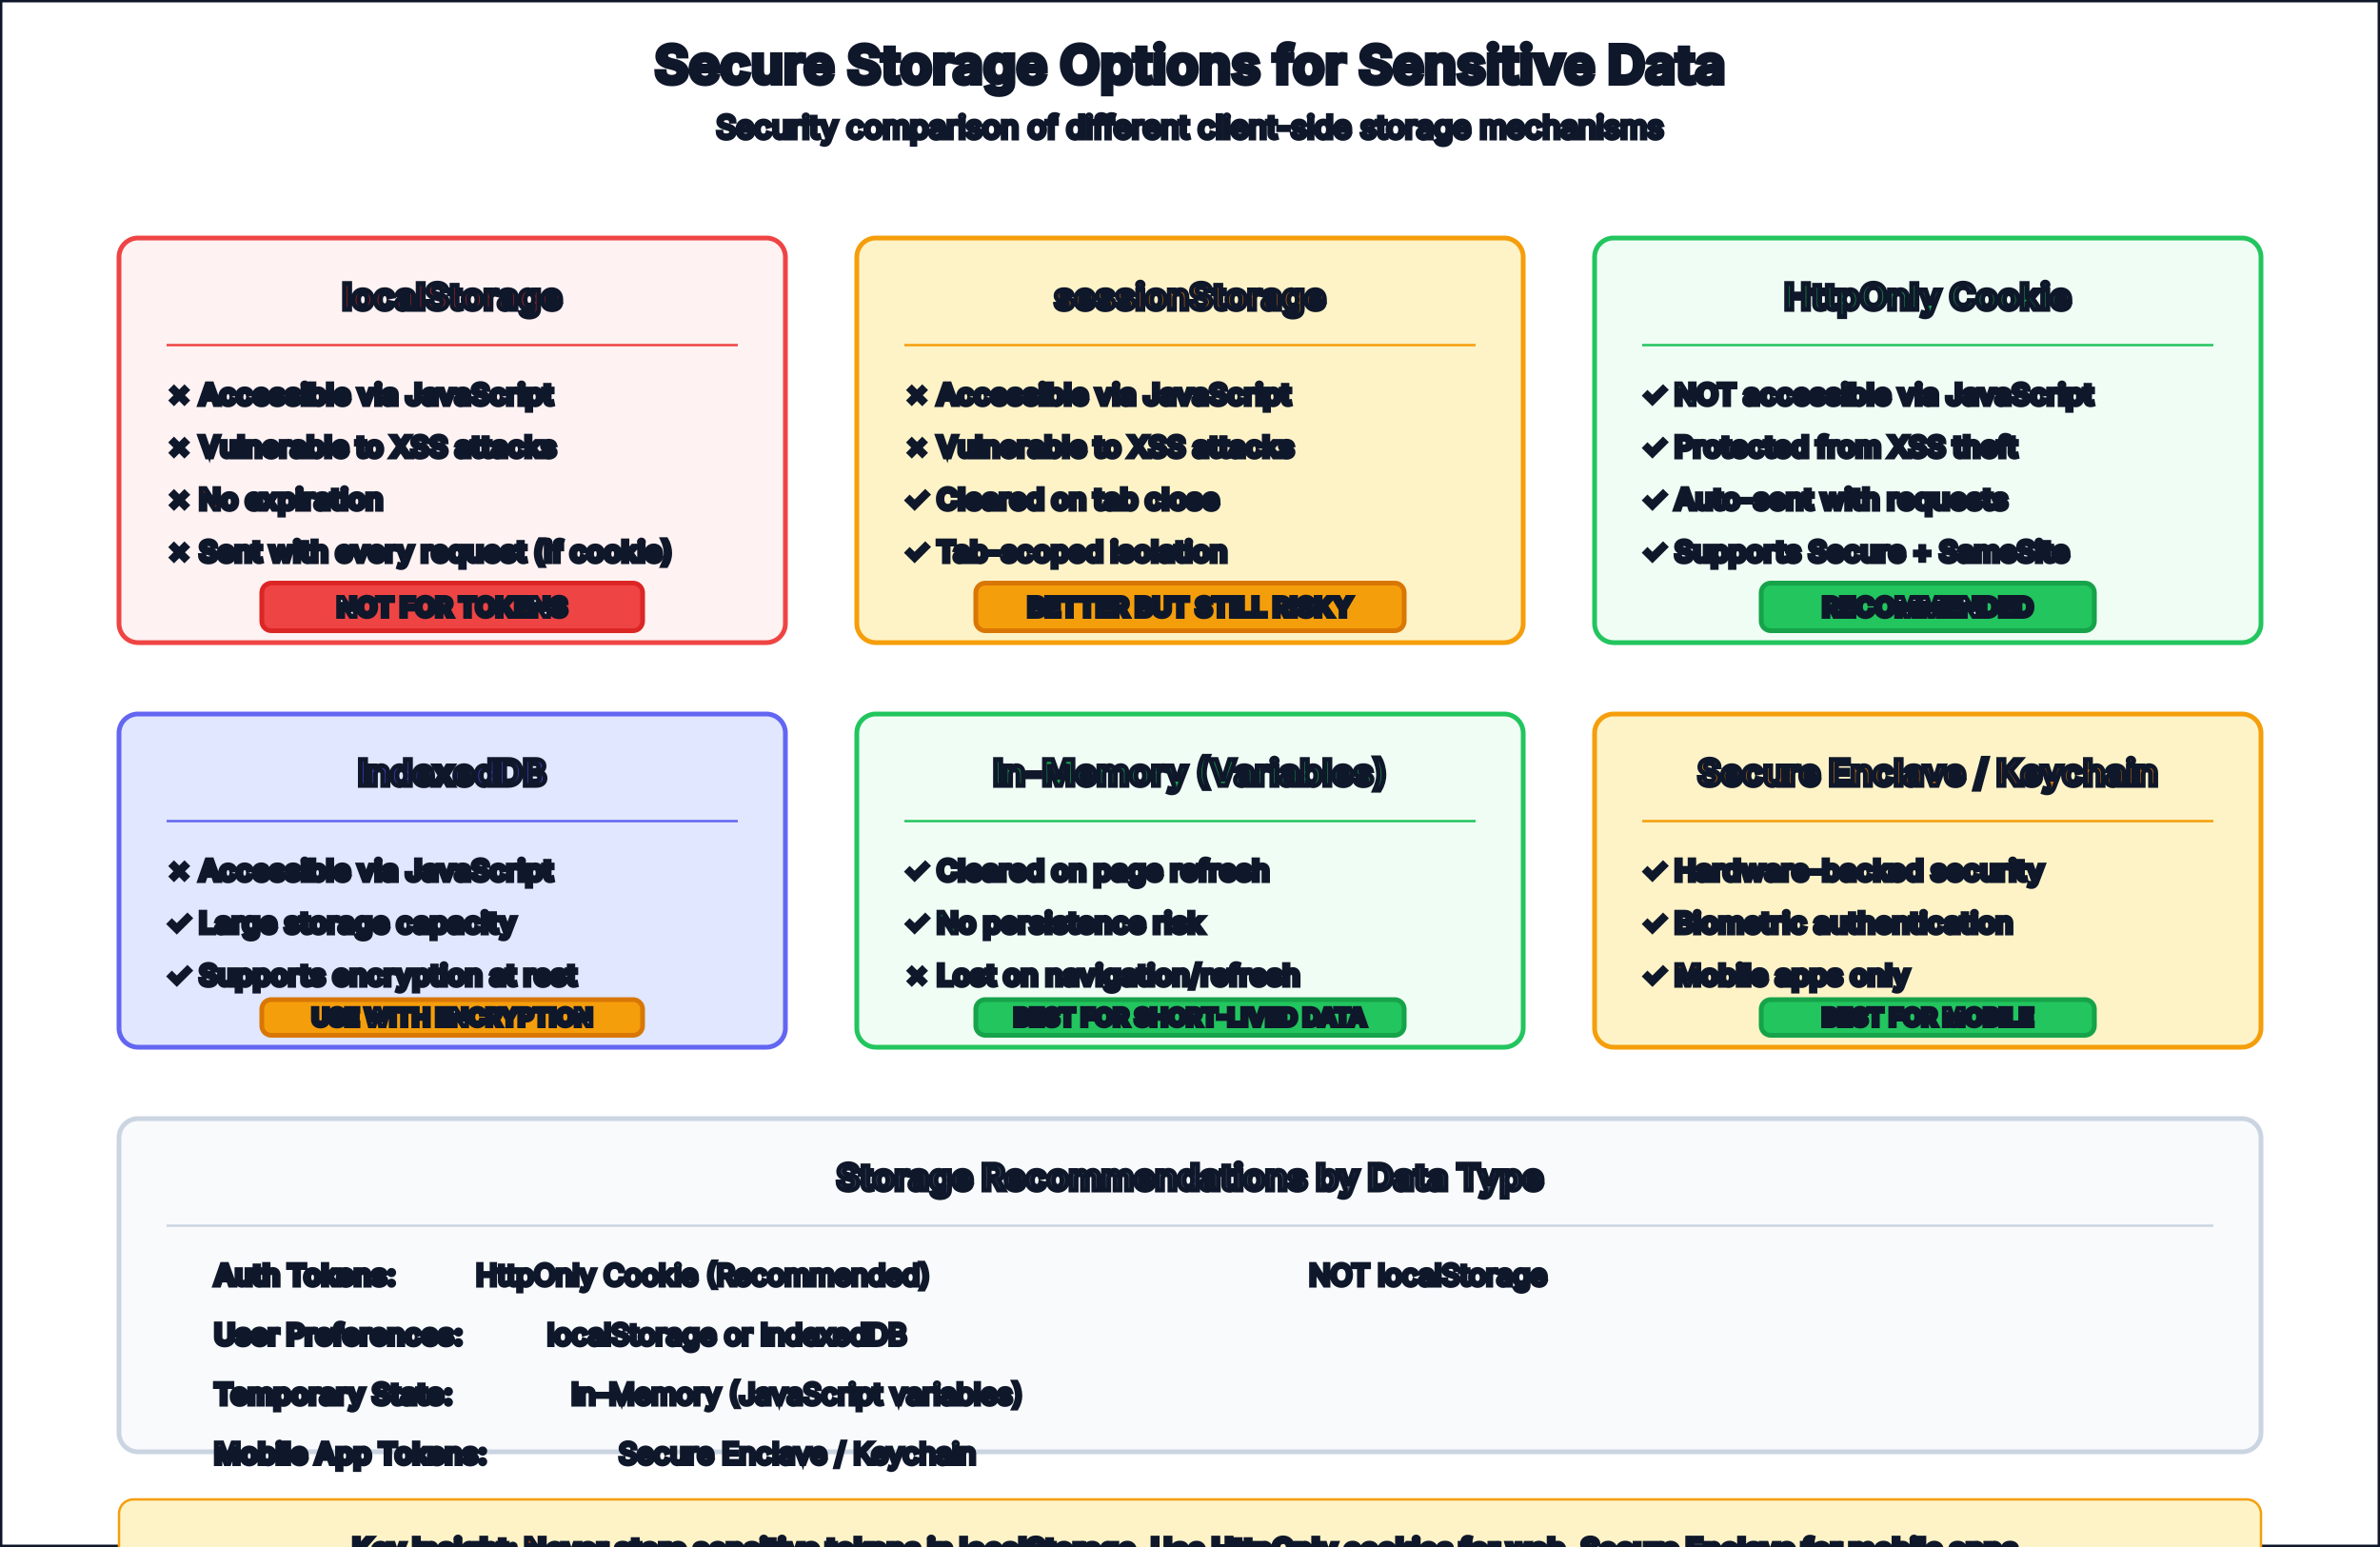
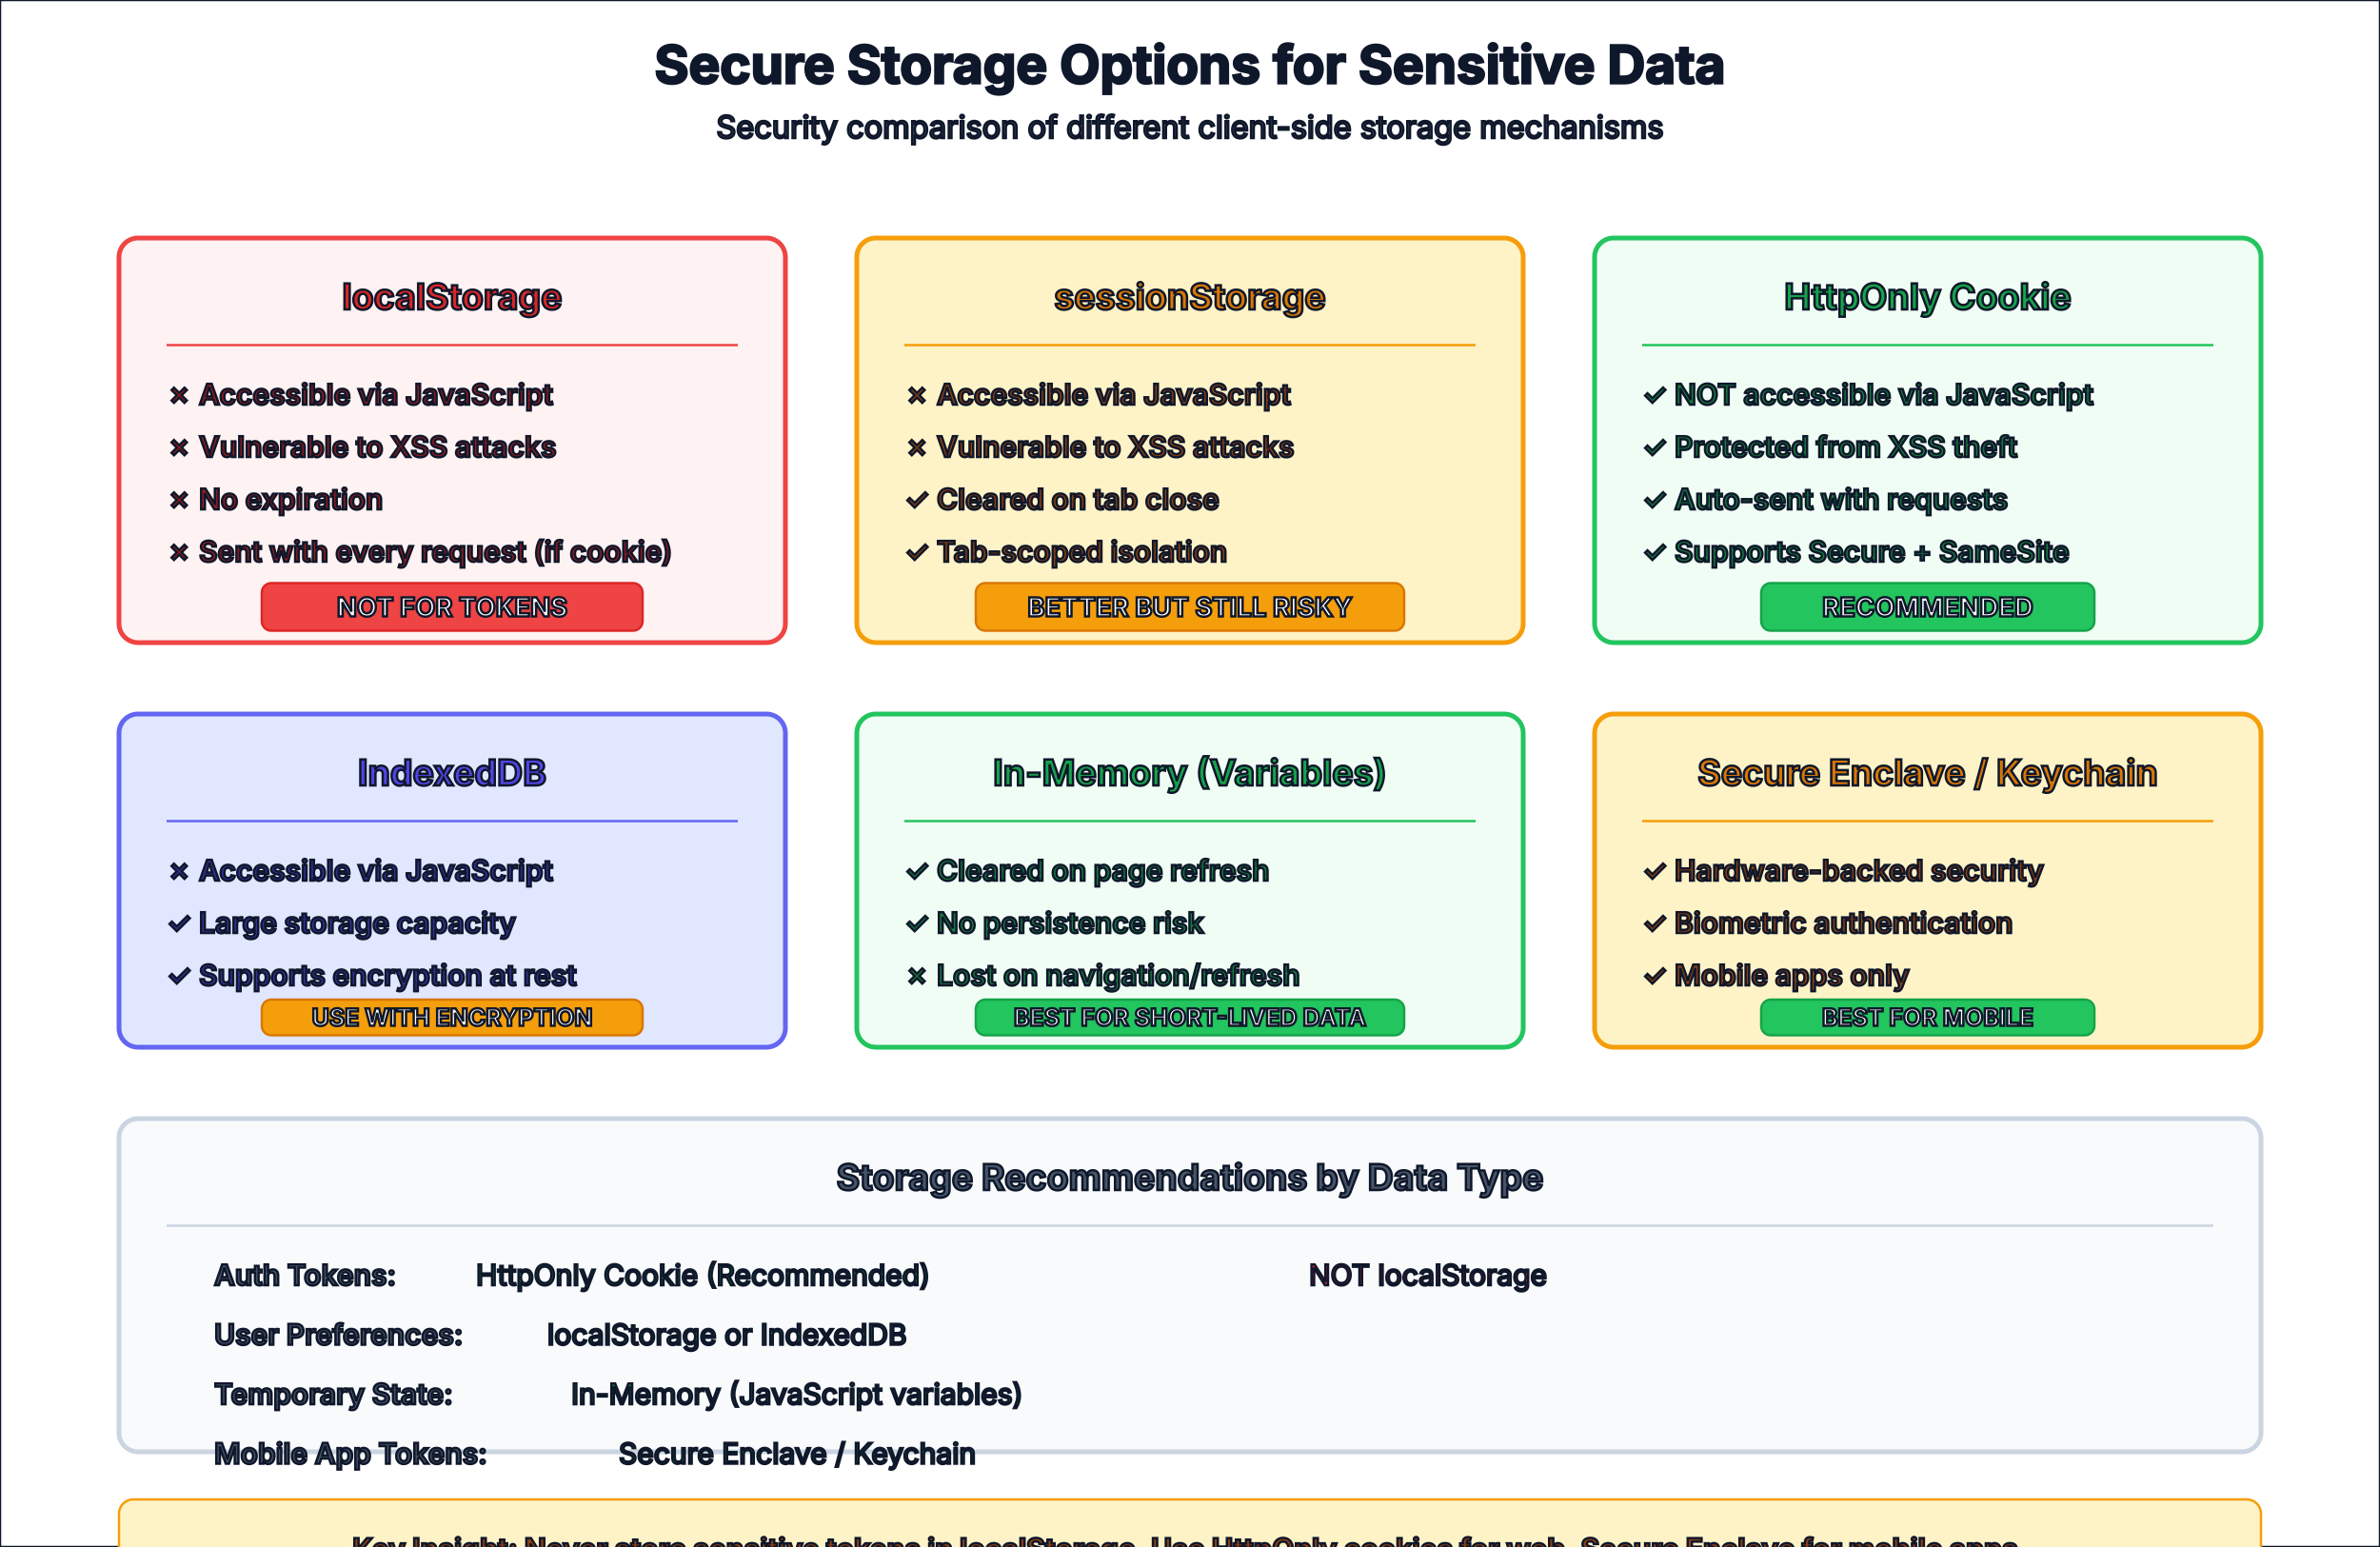
- <svg xmlns="http://www.w3.org/2000/svg" viewBox="0 0 1000 650" fill="none" stroke="#0f172a" stroke-width="2">
+ <svg xmlns="http://www.w3.org/2000/svg" viewBox="0 0 1000 650" fill="none" stroke="#0f172a" stroke-width="1">
  <rect width="1000" height="650" fill="#ffffff" />
  <text x="500" y="35" text-anchor="middle" font-family="system-ui, -apple-system, sans-serif" font-size="22" font-weight="bold" fill="#0f172a">Secure Storage Options for Sensitive Data</text>
  <text x="500" y="58" text-anchor="middle" font-family="system-ui, -apple-system, sans-serif" font-size="13" font-weight="400" fill="#475569">Security comparison of different client-side storage mechanisms</text>
  <g transform="translate(50, 100)">
    <rect x="0" y="0" width="280" height="170" rx="8" fill="#fef2f2" stroke="#ef4444" stroke-width="2" />
    <text x="140" y="30" text-anchor="middle" font-family="system-ui, -apple-system, sans-serif" font-size="15" font-weight="bold" fill="#dc2626">localStorage</text>
    <line x1="20" y1="45" x2="260" y2="45" stroke="#ef4444" stroke-width="1" />
    <text x="20" y="70" font-family="system-ui, -apple-system, sans-serif" font-size="12" font-weight="600" fill="#991b1b">✗ Accessible via JavaScript</text>
    <text x="20" y="92" font-family="system-ui, -apple-system, sans-serif" font-size="12" font-weight="600" fill="#991b1b">✗ Vulnerable to XSS attacks</text>
    <text x="20" y="114" font-family="system-ui, -apple-system, sans-serif" font-size="12" font-weight="600" fill="#991b1b">✗ No expiration</text>
    <text x="20" y="136" font-family="system-ui, -apple-system, sans-serif" font-size="12" font-weight="600" fill="#991b1b">✗ Sent with every request (if cookie)</text>
    <rect x="60" y="145" width="160" height="20" rx="4" fill="#ef4444" stroke="#dc2626" />
    <text x="140" y="159" text-anchor="middle" font-family="system-ui, -apple-system, sans-serif" font-size="11" font-weight="bold" fill="#ffffff">NOT FOR TOKENS</text>
  </g>
  <g transform="translate(360, 100)">
    <rect x="0" y="0" width="280" height="170" rx="8" fill="#fef3c7" stroke="#f59e0b" stroke-width="2" />
    <text x="140" y="30" text-anchor="middle" font-family="system-ui, -apple-system, sans-serif" font-size="15" font-weight="bold" fill="#d97706">sessionStorage</text>
    <line x1="20" y1="45" x2="260" y2="45" stroke="#f59e0b" stroke-width="1" />
    <text x="20" y="70" font-family="system-ui, -apple-system, sans-serif" font-size="12" font-weight="600" fill="#92400e">✗ Accessible via JavaScript</text>
    <text x="20" y="92" font-family="system-ui, -apple-system, sans-serif" font-size="12" font-weight="600" fill="#92400e">✗ Vulnerable to XSS attacks</text>
    <text x="20" y="114" font-family="system-ui, -apple-system, sans-serif" font-size="12" font-weight="600" fill="#92400e">✓ Cleared on tab close</text>
    <text x="20" y="136" font-family="system-ui, -apple-system, sans-serif" font-size="12" font-weight="600" fill="#92400e">✓ Tab-scoped isolation</text>
    <rect x="50" y="145" width="180" height="20" rx="4" fill="#f59e0b" stroke="#d97706" />
    <text x="140" y="159" text-anchor="middle" font-family="system-ui, -apple-system, sans-serif" font-size="11" font-weight="bold" fill="#ffffff">BETTER BUT STILL RISKY</text>
  </g>
  <g transform="translate(670, 100)">
    <rect x="0" y="0" width="280" height="170" rx="8" fill="#f0fdf4" stroke="#22c55e" stroke-width="2" />
    <text x="140" y="30" text-anchor="middle" font-family="system-ui, -apple-system, sans-serif" font-size="15" font-weight="bold" fill="#16a34a">HttpOnly Cookie</text>
    <line x1="20" y1="45" x2="260" y2="45" stroke="#22c55e" stroke-width="1" />
    <text x="20" y="70" font-family="system-ui, -apple-system, sans-serif" font-size="12" font-weight="600" fill="#15803d">✓ NOT accessible via JavaScript</text>
    <text x="20" y="92" font-family="system-ui, -apple-system, sans-serif" font-size="12" font-weight="600" fill="#15803d">✓ Protected from XSS theft</text>
    <text x="20" y="114" font-family="system-ui, -apple-system, sans-serif" font-size="12" font-weight="600" fill="#15803d">✓ Auto-sent with requests</text>
    <text x="20" y="136" font-family="system-ui, -apple-system, sans-serif" font-size="12" font-weight="600" fill="#15803d">✓ Supports Secure + SameSite</text>
    <rect x="70" y="145" width="140" height="20" rx="4" fill="#22c55e" stroke="#16a34a" />
    <text x="140" y="159" text-anchor="middle" font-family="system-ui, -apple-system, sans-serif" font-size="11" font-weight="bold" fill="#ffffff">RECOMMENDED</text>
  </g>
  <g transform="translate(50, 300)">
    <rect x="0" y="0" width="280" height="140" rx="8" fill="#e0e7ff" stroke="#6366f1" stroke-width="2" />
    <text x="140" y="30" text-anchor="middle" font-family="system-ui, -apple-system, sans-serif" font-size="15" font-weight="bold" fill="#4f46e5">IndexedDB</text>
    <line x1="20" y1="45" x2="260" y2="45" stroke="#6366f1" stroke-width="1" />
    <text x="20" y="70" font-family="system-ui, -apple-system, sans-serif" font-size="12" font-weight="600" fill="#3730a3">✗ Accessible via JavaScript</text>
    <text x="20" y="92" font-family="system-ui, -apple-system, sans-serif" font-size="12" font-weight="600" fill="#3730a3">✓ Large storage capacity</text>
    <text x="20" y="114" font-family="system-ui, -apple-system, sans-serif" font-size="12" font-weight="600" fill="#3730a3">✓ Supports encryption at rest</text>
    <rect x="60" y="120" width="160" height="15" rx="4" fill="#f59e0b" stroke="#d97706" />
    <text x="140" y="131" text-anchor="middle" font-family="system-ui, -apple-system, sans-serif" font-size="10" font-weight="bold" fill="#ffffff">USE WITH ENCRYPTION</text>
  </g>
  <g transform="translate(360, 300)">
    <rect x="0" y="0" width="280" height="140" rx="8" fill="#f0fdf4" stroke="#22c55e" stroke-width="2" />
    <text x="140" y="30" text-anchor="middle" font-family="system-ui, -apple-system, sans-serif" font-size="15" font-weight="bold" fill="#16a34a">In-Memory (Variables)</text>
    <line x1="20" y1="45" x2="260" y2="45" stroke="#22c55e" stroke-width="1" />
    <text x="20" y="70" font-family="system-ui, -apple-system, sans-serif" font-size="12" font-weight="600" fill="#15803d">✓ Cleared on page refresh</text>
    <text x="20" y="92" font-family="system-ui, -apple-system, sans-serif" font-size="12" font-weight="600" fill="#15803d">✓ No persistence risk</text>
    <text x="20" y="114" font-family="system-ui, -apple-system, sans-serif" font-size="12" font-weight="600" fill="#15803d">✗ Lost on navigation/refresh</text>
    <rect x="50" y="120" width="180" height="15" rx="4" fill="#22c55e" stroke="#16a34a" />
    <text x="140" y="131" text-anchor="middle" font-family="system-ui, -apple-system, sans-serif" font-size="10" font-weight="bold" fill="#ffffff">BEST FOR SHORT-LIVED DATA</text>
  </g>
  <g transform="translate(670, 300)">
    <rect x="0" y="0" width="280" height="140" rx="8" fill="#fef3c7" stroke="#f59e0b" stroke-width="2" />
    <text x="140" y="30" text-anchor="middle" font-family="system-ui, -apple-system, sans-serif" font-size="15" font-weight="bold" fill="#d97706">Secure Enclave / Keychain</text>
    <line x1="20" y1="45" x2="260" y2="45" stroke="#f59e0b" stroke-width="1" />
    <text x="20" y="70" font-family="system-ui, -apple-system, sans-serif" font-size="12" font-weight="600" fill="#92400e">✓ Hardware-backed security</text>
    <text x="20" y="92" font-family="system-ui, -apple-system, sans-serif" font-size="12" font-weight="600" fill="#92400e">✓ Biometric authentication</text>
    <text x="20" y="114" font-family="system-ui, -apple-system, sans-serif" font-size="12" font-weight="600" fill="#92400e">✓ Mobile apps only</text>
    <rect x="70" y="120" width="140" height="15" rx="4" fill="#22c55e" stroke="#16a34a" />
    <text x="140" y="131" text-anchor="middle" font-family="system-ui, -apple-system, sans-serif" font-size="10" font-weight="bold" fill="#ffffff">BEST FOR MOBILE</text>
  </g>
  <g transform="translate(50, 470)">
    <rect x="0" y="0" width="900" height="140" rx="8" fill="#f8fafc" stroke="#cbd5e1" stroke-width="2" />
    <text x="450" y="30" text-anchor="middle" font-family="system-ui, -apple-system, sans-serif" font-size="15" font-weight="bold" fill="#475569">Storage Recommendations by Data Type</text>
    <line x1="20" y1="45" x2="880" y2="45" stroke="#cbd5e1" stroke-width="1" />
    <text x="40" y="70" font-family="system-ui, -apple-system, sans-serif" font-size="12" font-weight="600" fill="#475569">Auth Tokens:</text>
    <text x="150" y="70" font-family="system-ui, -apple-system, sans-serif" font-size="12" fill="#16a34a">HttpOnly Cookie (Recommended)</text>
    <text x="500" y="70" font-family="system-ui, -apple-system, sans-serif" font-size="12" fill="#dc2626">NOT localStorage</text>
    <text x="40" y="95" font-family="system-ui, -apple-system, sans-serif" font-size="12" font-weight="600" fill="#475569">User Preferences:</text>
    <text x="180" y="95" font-family="system-ui, -apple-system, sans-serif" font-size="12" fill="#15803d">localStorage or IndexedDB</text>
    <text x="40" y="120" font-family="system-ui, -apple-system, sans-serif" font-size="12" font-weight="600" fill="#475569">Temporary State:</text>
    <text x="190" y="120" font-family="system-ui, -apple-system, sans-serif" font-size="12" fill="#15803d">In-Memory (JavaScript variables)</text>
    <text x="40" y="145" font-family="system-ui, -apple-system, sans-serif" font-size="12" font-weight="600" fill="#475569">Mobile App Tokens:</text>
    <text x="210" y="145" font-family="system-ui, -apple-system, sans-serif" font-size="12" fill="#15803d">Secure Enclave / Keychain</text>
  </g>
  <g transform="translate(50, 630)">
    <rect x="0" y="0" width="900" height="40" rx="6" fill="#fef3c7" stroke="#f59e0b" stroke-width="1" />
    <text x="450" y="25" text-anchor="middle" font-family="system-ui, -apple-system, sans-serif" font-size="12" font-weight="bold" fill="#92400e">Key Insight: Never store sensitive tokens in localStorage. Use HttpOnly cookies for web, Secure Enclave for mobile apps.</text>
  </g>
</svg>
